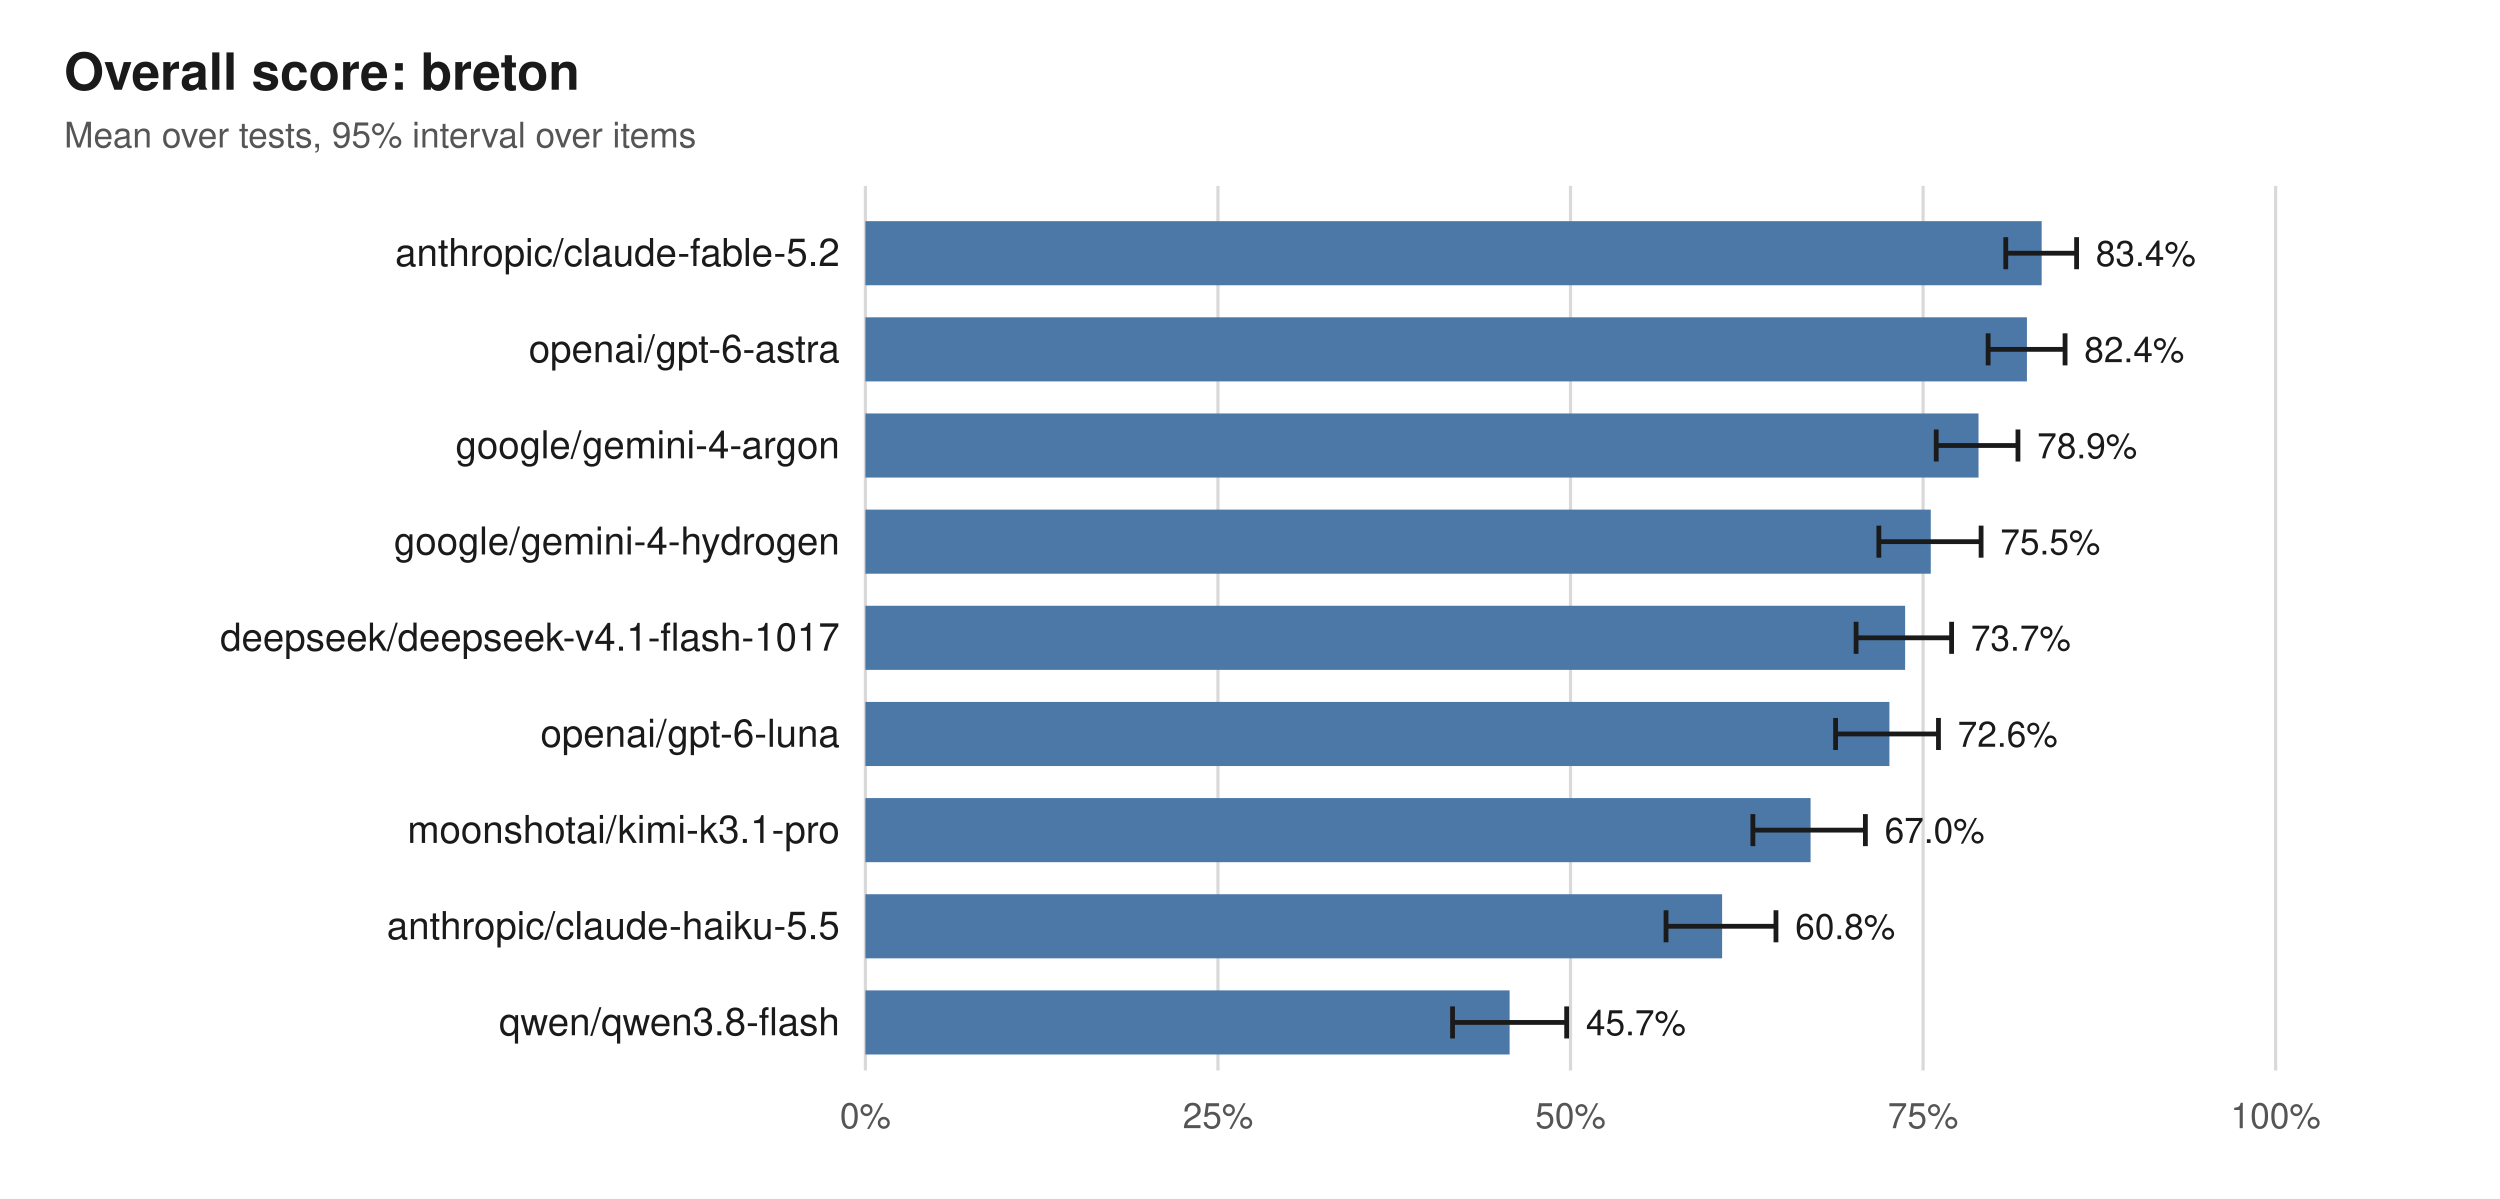
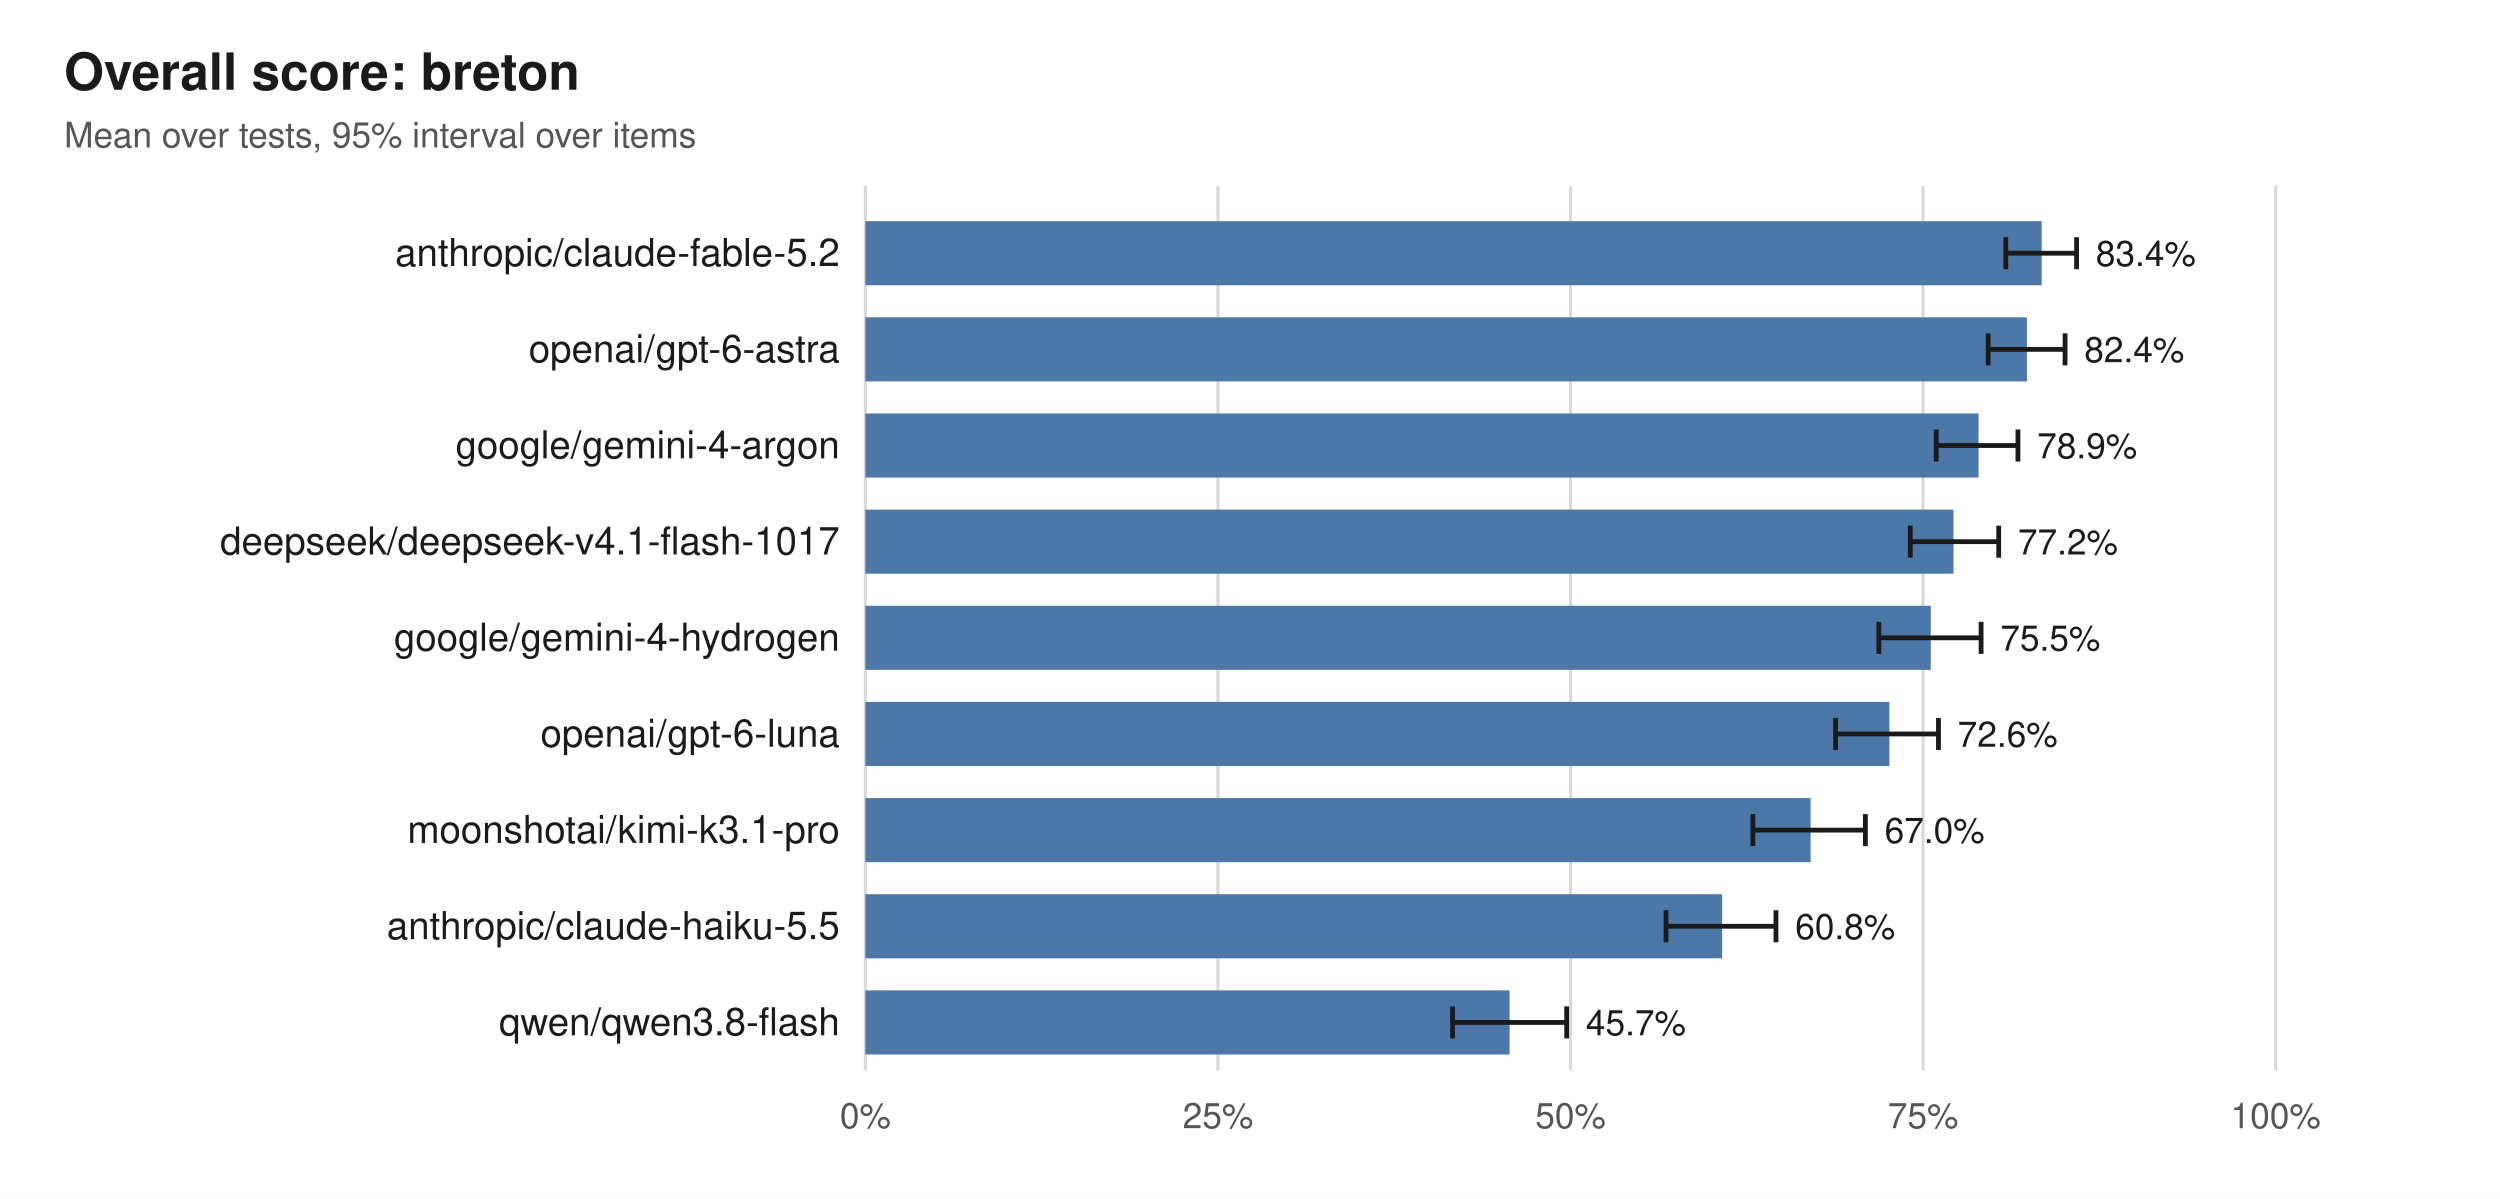
<svg xmlns="http://www.w3.org/2000/svg" width="780" height="374" viewBox="0 0 780 374" role="img">
  <rect x="0" y="0" width="780" height="374" fill="#ffffff" />
  <text x="20.0" y="28.0" font-size="16" text-anchor="start" fill="#1a1a1a" font-weight="bold" font-family="Helvetica, Arial, sans-serif">Overall score: breton</text>
  <text x="20.0" y="46.0" font-size="11" text-anchor="start" fill="#555555" font-weight="normal" font-family="Helvetica, Arial, sans-serif">Mean over tests, 95% interval over items</text>
  <line x1="270.0" y1="58" x2="270.0" y2="334" stroke="#d9d9d9" stroke-width="1" />
  <text x="270.0" y="352.0" font-size="11" text-anchor="middle" fill="#555555" font-weight="normal" font-family="Helvetica, Arial, sans-serif">0%</text>
  <line x1="380.0" y1="58" x2="380.0" y2="334" stroke="#d9d9d9" stroke-width="1" />
  <text x="380.0" y="352.0" font-size="11" text-anchor="middle" fill="#555555" font-weight="normal" font-family="Helvetica, Arial, sans-serif">25%</text>
  <line x1="490.0" y1="58" x2="490.0" y2="334" stroke="#d9d9d9" stroke-width="1" />
  <text x="490.0" y="352.0" font-size="11" text-anchor="middle" fill="#555555" font-weight="normal" font-family="Helvetica, Arial, sans-serif">50%</text>
  <line x1="600.0" y1="58" x2="600.0" y2="334" stroke="#d9d9d9" stroke-width="1" />
  <text x="600.0" y="352.0" font-size="11" text-anchor="middle" fill="#555555" font-weight="normal" font-family="Helvetica, Arial, sans-serif">75%</text>
  <line x1="710.0" y1="58" x2="710.0" y2="334" stroke="#d9d9d9" stroke-width="1" />
  <text x="710.0" y="352.0" font-size="11" text-anchor="middle" fill="#555555" font-weight="normal" font-family="Helvetica, Arial, sans-serif">100%</text>
  <text x="262.0" y="83.0" font-size="12" text-anchor="end" fill="#1a1a1a" font-weight="normal" font-family="Helvetica, Arial, sans-serif">anthropic/claude-fable-5.2</text>
  <rect x="270" y="69" width="367.0" height="20" fill="#4c78a8" />
  <line x1="625.8" y1="79.0" x2="647.9" y2="79.0" stroke="#1a1a1a" stroke-width="1.5" />
  <line x1="625.8" y1="74.0" x2="625.8" y2="84.0" stroke="#1a1a1a" stroke-width="1.5" />
  <line x1="647.9" y1="74.0" x2="647.9" y2="84.0" stroke="#1a1a1a" stroke-width="1.5" />
  <text x="653.9" y="83.0" font-size="11" text-anchor="start" fill="#1a1a1a" font-weight="normal" font-family="Helvetica, Arial, sans-serif">83.4%</text>
  <text x="262.0" y="113.0" font-size="12" text-anchor="end" fill="#1a1a1a" font-weight="normal" font-family="Helvetica, Arial, sans-serif">openai/gpt-6-astra</text>
  <rect x="270" y="99" width="362.4" height="20" fill="#4c78a8" />
  <line x1="620.3" y1="109.0" x2="644.3" y2="109.0" stroke="#1a1a1a" stroke-width="1.5" />
  <line x1="620.3" y1="104.0" x2="620.3" y2="114.0" stroke="#1a1a1a" stroke-width="1.5" />
  <line x1="644.3" y1="104.0" x2="644.3" y2="114.0" stroke="#1a1a1a" stroke-width="1.5" />
  <text x="650.3" y="113.0" font-size="11" text-anchor="start" fill="#1a1a1a" font-weight="normal" font-family="Helvetica, Arial, sans-serif">82.4%</text>
  <text x="262.0" y="143.0" font-size="12" text-anchor="end" fill="#1a1a1a" font-weight="normal" font-family="Helvetica, Arial, sans-serif">google/gemini-4-argon</text>
  <rect x="270" y="129" width="347.3" height="20" fill="#4c78a8" />
  <line x1="604.1" y1="139.0" x2="629.6" y2="139.0" stroke="#1a1a1a" stroke-width="1.5" />
  <line x1="604.1" y1="134.0" x2="604.1" y2="144.0" stroke="#1a1a1a" stroke-width="1.5" />
  <line x1="629.6" y1="134.0" x2="629.6" y2="144.0" stroke="#1a1a1a" stroke-width="1.5" />
  <text x="635.6" y="143.0" font-size="11" text-anchor="start" fill="#1a1a1a" font-weight="normal" font-family="Helvetica, Arial, sans-serif">78.9%</text>
-   <text x="262.0" y="173.0" font-size="12" text-anchor="end" fill="#1a1a1a" font-weight="normal" font-family="Helvetica, Arial, sans-serif">google/gemini-4-hydrogen</text>
-   <rect x="270" y="159" width="332.4" height="20" fill="#4c78a8" />
-   <line x1="586.2" y1="169.0" x2="618.1" y2="169.0" stroke="#1a1a1a" stroke-width="1.5" />
-   <line x1="586.2" y1="164.0" x2="586.2" y2="174.0" stroke="#1a1a1a" stroke-width="1.5" />
-   <line x1="618.1" y1="164.0" x2="618.1" y2="174.0" stroke="#1a1a1a" stroke-width="1.5" />
-   <text x="624.1" y="173.0" font-size="11" text-anchor="start" fill="#1a1a1a" font-weight="normal" font-family="Helvetica, Arial, sans-serif">75.5%</text>
-   <text x="262.0" y="203.0" font-size="12" text-anchor="end" fill="#1a1a1a" font-weight="normal" font-family="Helvetica, Arial, sans-serif">deepseek/deepseek-v4.1-flash-1017</text>
-   <rect x="270" y="189" width="324.4" height="20" fill="#4c78a8" />
-   <line x1="579.1" y1="199.0" x2="608.9" y2="199.0" stroke="#1a1a1a" stroke-width="1.5" />
-   <line x1="579.1" y1="194.0" x2="579.1" y2="204.0" stroke="#1a1a1a" stroke-width="1.5" />
-   <line x1="608.9" y1="194.0" x2="608.9" y2="204.0" stroke="#1a1a1a" stroke-width="1.5" />
-   <text x="614.9" y="203.0" font-size="11" text-anchor="start" fill="#1a1a1a" font-weight="normal" font-family="Helvetica, Arial, sans-serif">73.7%</text>
+   <text x="262.0" y="173.0" font-size="12" text-anchor="end" fill="#1a1a1a" font-weight="normal" font-family="Helvetica, Arial, sans-serif">deepseek/deepseek-v4.1-flash-1017</text>
+   <rect x="270" y="159" width="339.5" height="20" fill="#4c78a8" />
+   <line x1="596.0" y1="169.0" x2="623.6" y2="169.0" stroke="#1a1a1a" stroke-width="1.5" />
+   <line x1="596.0" y1="164.0" x2="596.0" y2="174.0" stroke="#1a1a1a" stroke-width="1.5" />
+   <line x1="623.6" y1="164.0" x2="623.6" y2="174.0" stroke="#1a1a1a" stroke-width="1.5" />
+   <text x="629.6" y="173.0" font-size="11" text-anchor="start" fill="#1a1a1a" font-weight="normal" font-family="Helvetica, Arial, sans-serif">77.2%</text>
+   <text x="262.0" y="203.0" font-size="12" text-anchor="end" fill="#1a1a1a" font-weight="normal" font-family="Helvetica, Arial, sans-serif">google/gemini-4-hydrogen</text>
+   <rect x="270" y="189" width="332.4" height="20" fill="#4c78a8" />
+   <line x1="586.2" y1="199.0" x2="618.1" y2="199.0" stroke="#1a1a1a" stroke-width="1.5" />
+   <line x1="586.2" y1="194.0" x2="586.2" y2="204.0" stroke="#1a1a1a" stroke-width="1.5" />
+   <line x1="618.1" y1="194.0" x2="618.1" y2="204.0" stroke="#1a1a1a" stroke-width="1.5" />
+   <text x="624.1" y="203.0" font-size="11" text-anchor="start" fill="#1a1a1a" font-weight="normal" font-family="Helvetica, Arial, sans-serif">75.5%</text>
  <text x="262.0" y="233.0" font-size="12" text-anchor="end" fill="#1a1a1a" font-weight="normal" font-family="Helvetica, Arial, sans-serif">openai/gpt-6-luna</text>
  <rect x="270" y="219" width="319.5" height="20" fill="#4c78a8" />
  <line x1="572.7" y1="229.0" x2="604.8" y2="229.0" stroke="#1a1a1a" stroke-width="1.5" />
  <line x1="572.7" y1="224.0" x2="572.7" y2="234.0" stroke="#1a1a1a" stroke-width="1.5" />
  <line x1="604.8" y1="224.0" x2="604.8" y2="234.0" stroke="#1a1a1a" stroke-width="1.5" />
  <text x="610.8" y="233.0" font-size="11" text-anchor="start" fill="#1a1a1a" font-weight="normal" font-family="Helvetica, Arial, sans-serif">72.6%</text>
  <text x="262.0" y="263.0" font-size="12" text-anchor="end" fill="#1a1a1a" font-weight="normal" font-family="Helvetica, Arial, sans-serif">moonshotai/kimi-k3.1-pro</text>
  <rect x="270" y="249" width="294.9" height="20" fill="#4c78a8" />
  <line x1="546.9" y1="259.0" x2="582.0" y2="259.0" stroke="#1a1a1a" stroke-width="1.5" />
  <line x1="546.9" y1="254.0" x2="546.9" y2="264.0" stroke="#1a1a1a" stroke-width="1.5" />
  <line x1="582.0" y1="254.0" x2="582.0" y2="264.0" stroke="#1a1a1a" stroke-width="1.5" />
  <text x="588.0" y="263.0" font-size="11" text-anchor="start" fill="#1a1a1a" font-weight="normal" font-family="Helvetica, Arial, sans-serif">67.0%</text>
  <text x="262.0" y="293.0" font-size="12" text-anchor="end" fill="#1a1a1a" font-weight="normal" font-family="Helvetica, Arial, sans-serif">anthropic/claude-haiku-5.5</text>
  <rect x="270" y="279" width="267.3" height="20" fill="#4c78a8" />
  <line x1="519.8" y1="289.0" x2="554.1" y2="289.0" stroke="#1a1a1a" stroke-width="1.5" />
  <line x1="519.8" y1="284.0" x2="519.8" y2="294.0" stroke="#1a1a1a" stroke-width="1.5" />
  <line x1="554.1" y1="284.0" x2="554.1" y2="294.0" stroke="#1a1a1a" stroke-width="1.5" />
  <text x="560.1" y="293.0" font-size="11" text-anchor="start" fill="#1a1a1a" font-weight="normal" font-family="Helvetica, Arial, sans-serif">60.8%</text>
  <text x="262.0" y="323.0" font-size="12" text-anchor="end" fill="#1a1a1a" font-weight="normal" font-family="Helvetica, Arial, sans-serif">qwen/qwen3.8-flash</text>
  <rect x="270" y="309" width="201.0" height="20" fill="#4c78a8" />
  <line x1="453.2" y1="319.0" x2="488.8" y2="319.0" stroke="#1a1a1a" stroke-width="1.5" />
  <line x1="453.2" y1="314.0" x2="453.2" y2="324.0" stroke="#1a1a1a" stroke-width="1.5" />
  <line x1="488.8" y1="314.0" x2="488.8" y2="324.0" stroke="#1a1a1a" stroke-width="1.5" />
  <text x="494.8" y="323.0" font-size="11" text-anchor="start" fill="#1a1a1a" font-weight="normal" font-family="Helvetica, Arial, sans-serif">45.7%</text>
</svg>
